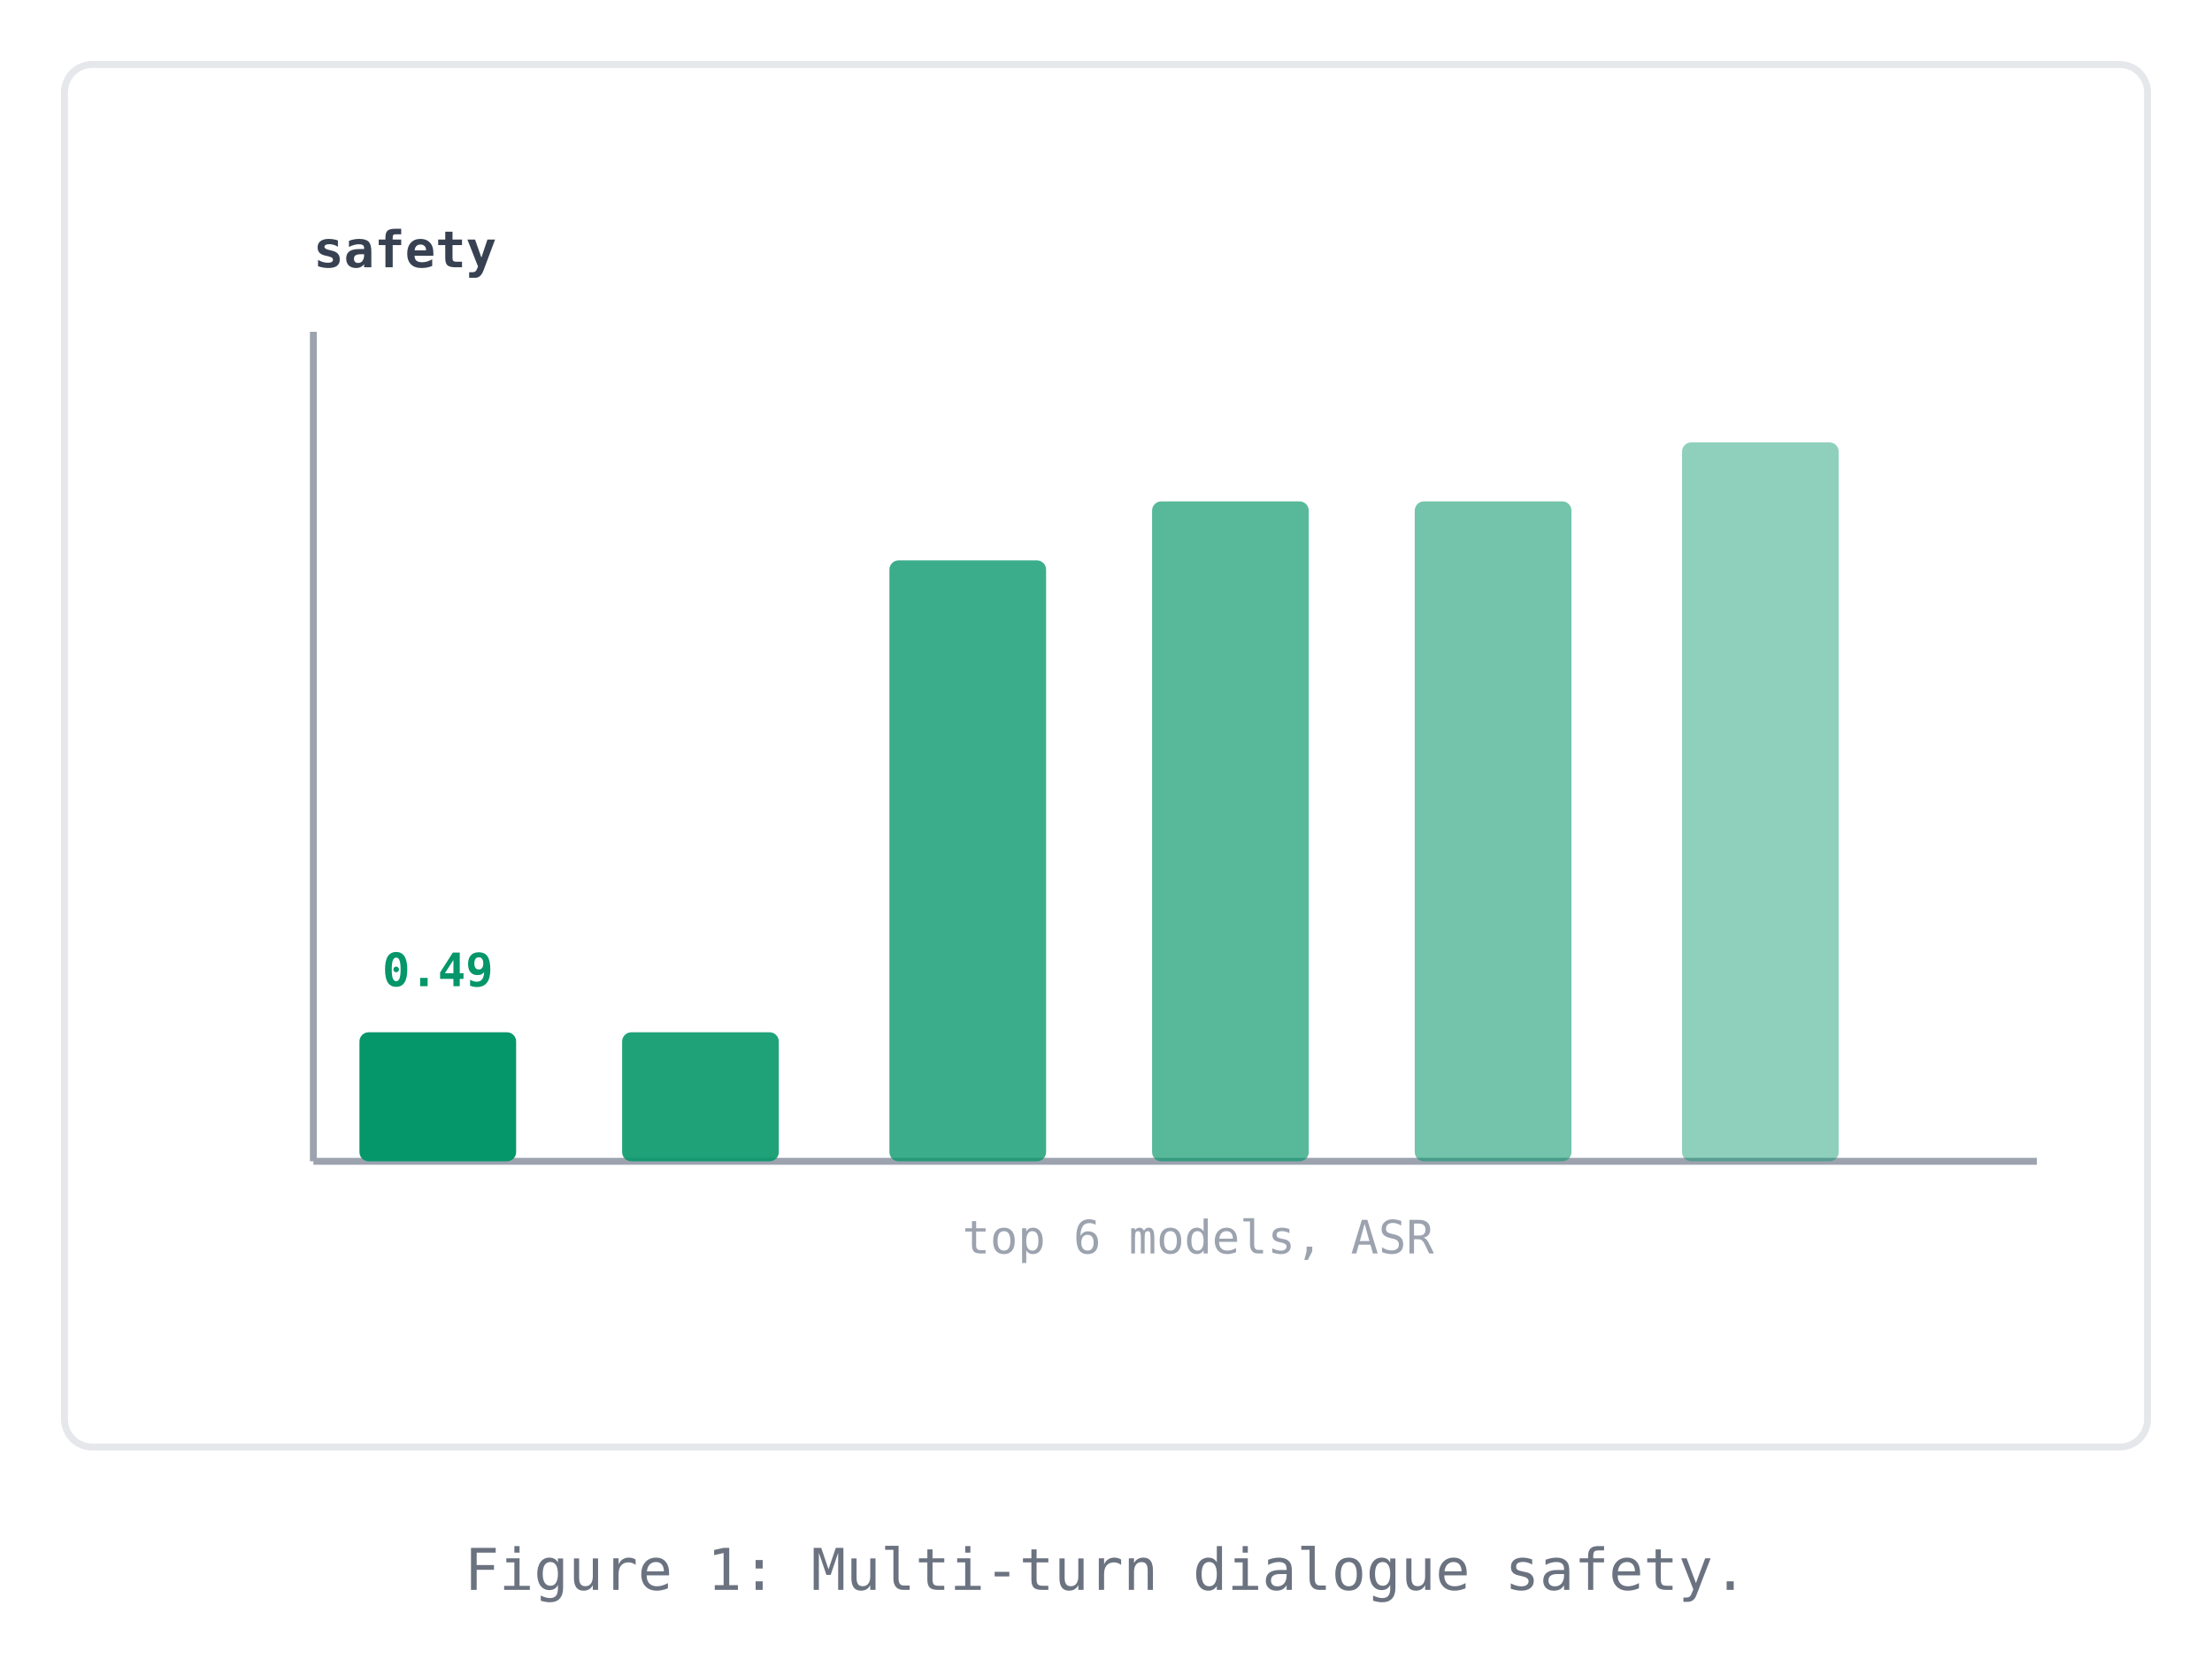
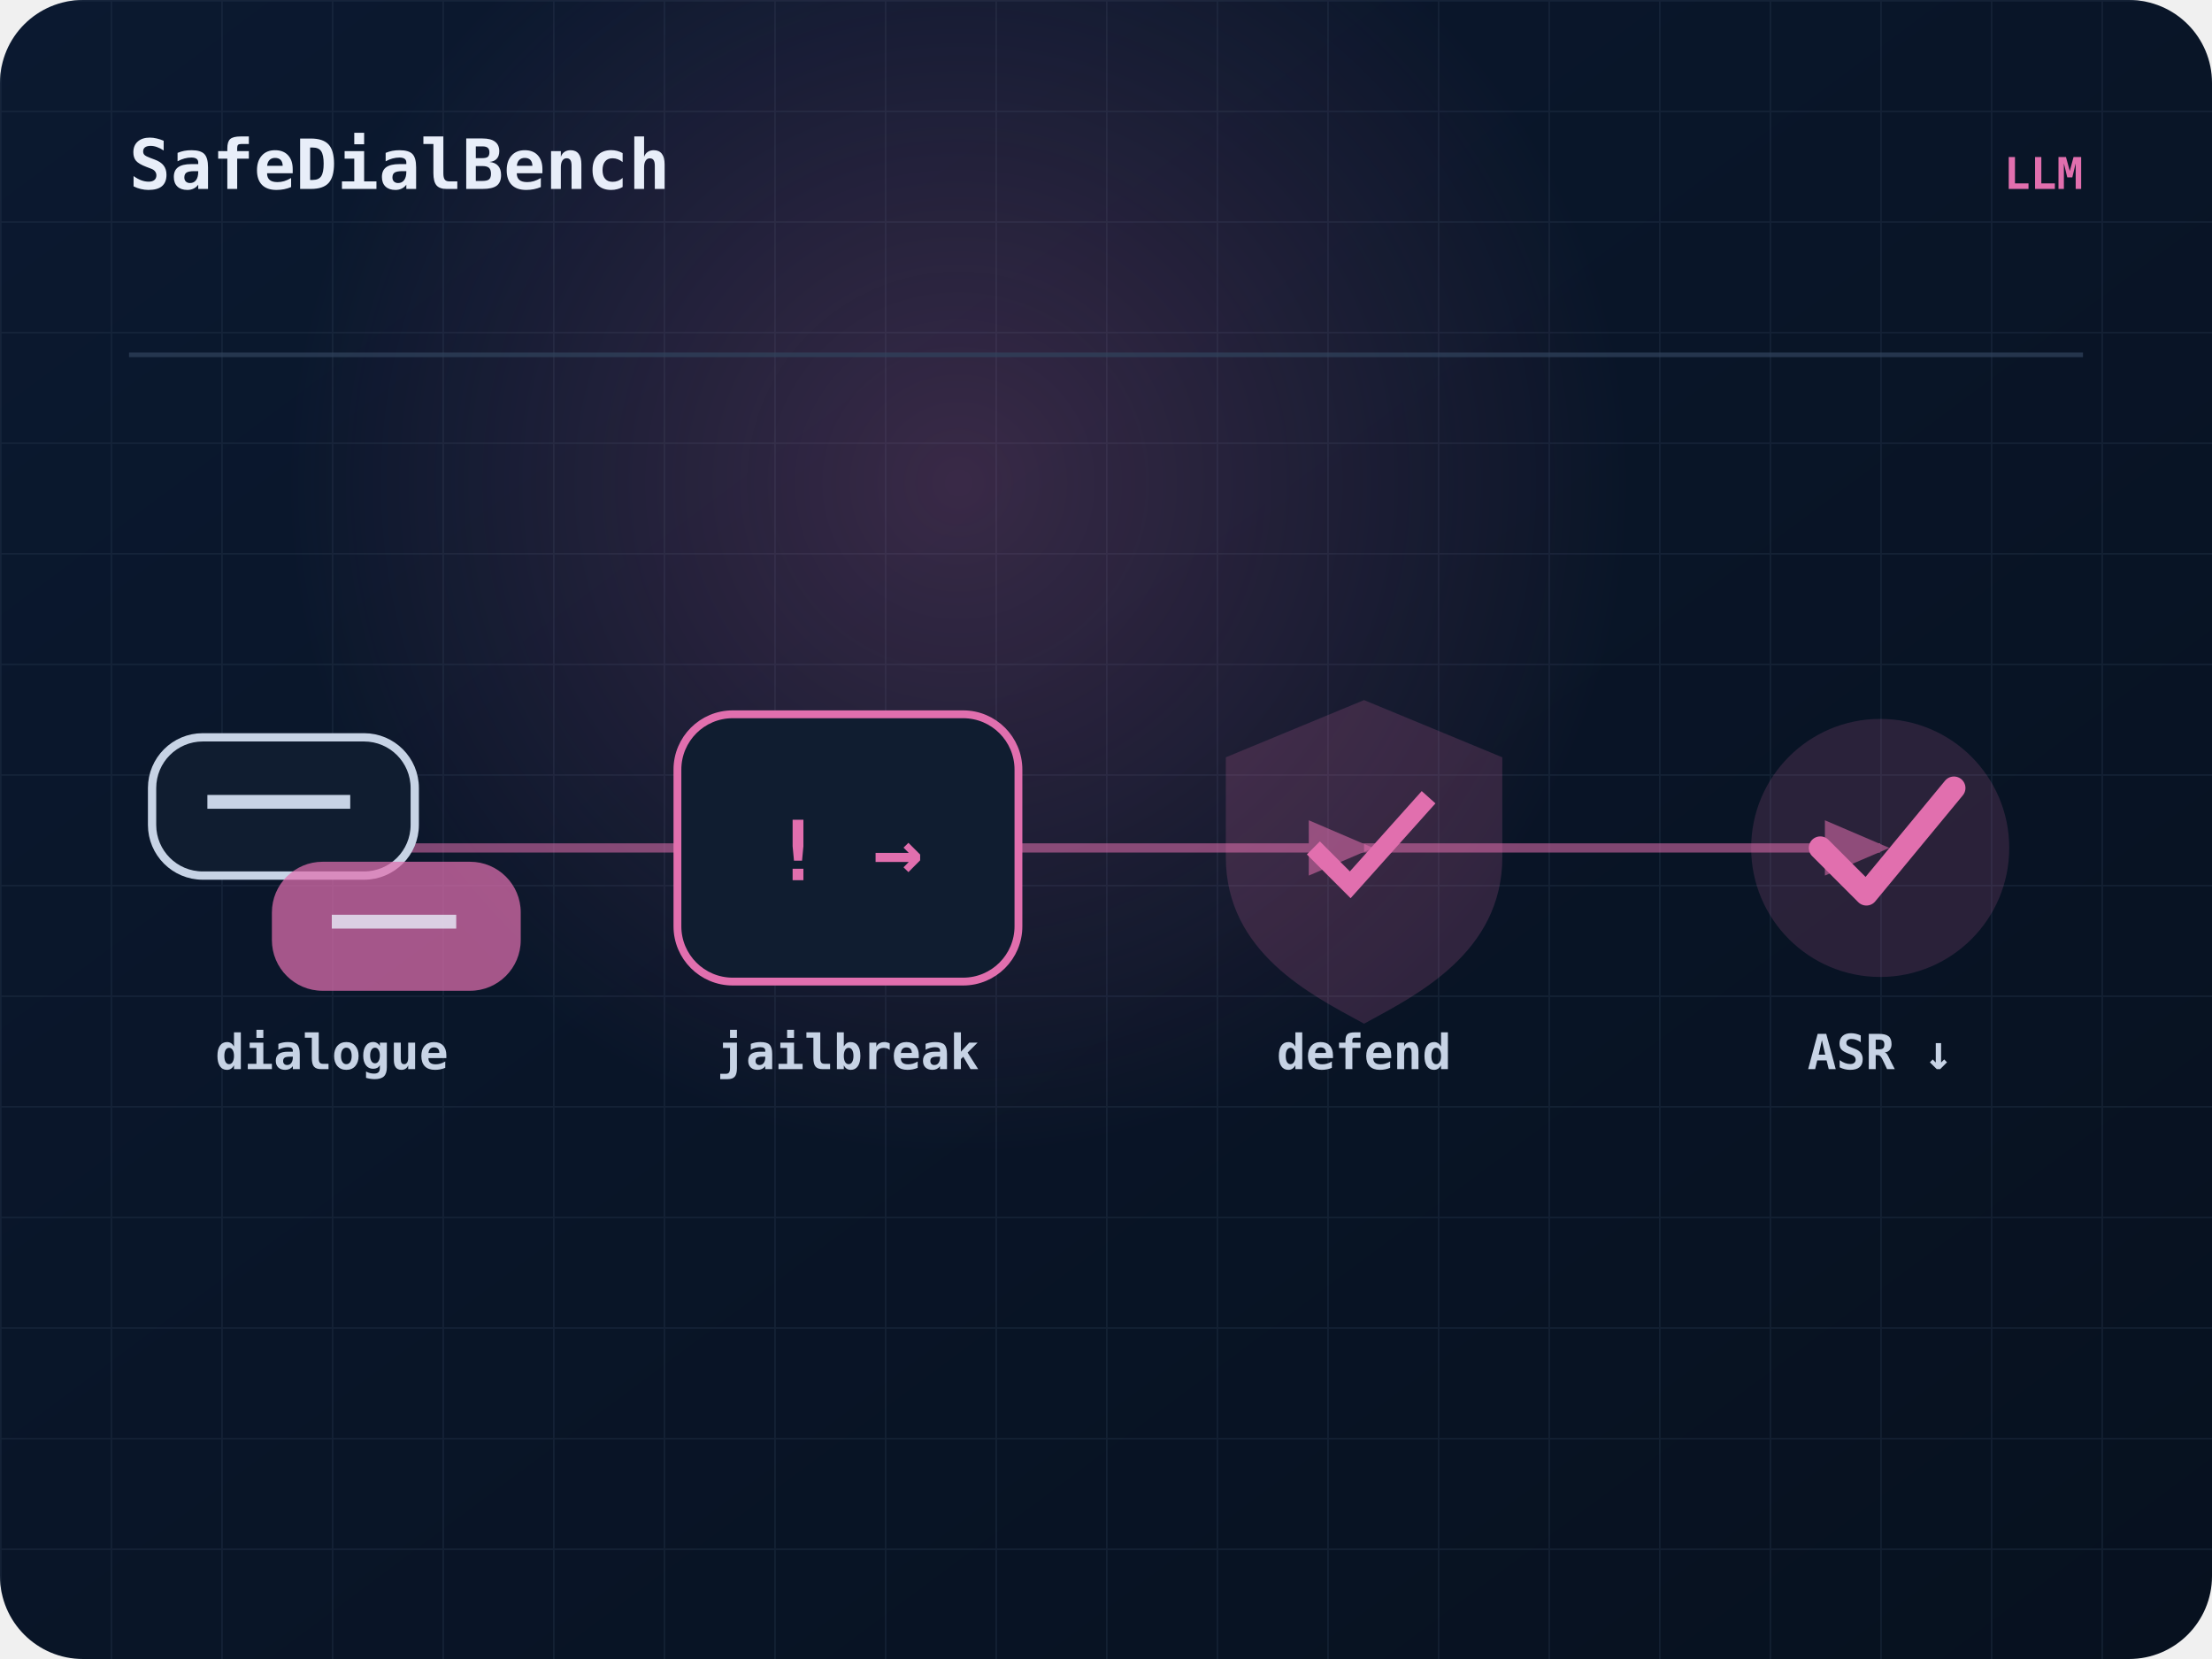
- <svg xmlns="http://www.w3.org/2000/svg" viewBox="0 0 480 360">
-   <rect width="480" height="360" fill="#ffffff" />
-   <rect x="14" y="14" width="452" height="300" fill="none" stroke="#e5e7eb" stroke-width="1.5" rx="6" />
-   <line x1="68" y1="72" x2="68" y2="252" stroke="#9ca3af" stroke-width="1.5" />
-   <line x1="68" y1="252" x2="442" y2="252" stroke="#9ca3af" stroke-width="1.5" />
-   <rect x="78" y="224.0" width="34" height="28.0" fill="#059669" opacity="1.00" rx="2" />
-   <rect x="135" y="224.0" width="34" height="28.0" fill="#059669" opacity="0.89" rx="2" />
-   <rect x="193" y="121.6" width="34" height="130.4" fill="#059669" opacity="0.78" rx="2" />
-   <rect x="250" y="108.8" width="34" height="143.2" fill="#059669" opacity="0.67" rx="2" />
-   <rect x="307" y="108.8" width="34" height="143.2" fill="#059669" opacity="0.56" rx="2" />
-   <rect x="365" y="96.0" width="34" height="156.0" fill="#059669" opacity="0.45" rx="2" />
-   <text x="95.0" y="214.0" text-anchor="middle" font-family="Menlo, Consolas, monospace" font-size="10" fill="#059669" font-weight="bold">0.49</text>
-   <text x="260.0" y="272" text-anchor="middle" font-family="Menlo, Consolas, monospace" font-size="10" fill="#9ca3af">top 6 models, ASR</text>
-   <text x="68" y="58" font-family="Menlo, Consolas, monospace" font-size="11" fill="#374151" font-weight="bold">safety</text>
-   <text x="240" y="345" text-anchor="middle" font-family="Menlo, Consolas, monospace" font-size="12.5" fill="#6b7280">Figure 1: Multi-turn dialogue safety.</text>
+ <svg xmlns="http://www.w3.org/2000/svg" viewBox="0 0 480 360" role="img" aria-labelledby="title desc">
+   <defs>
+     <linearGradient id="bg" x1="0" y1="0" x2="1" y2="1">
+       <stop stop-color="#0b1930" />
+       <stop offset="1" stop-color="#07111f" />
+     </linearGradient>
+     <radialGradient id="halo">
+       <stop stop-color="#e16fae" stop-opacity=".22" />
+       <stop offset="1" stop-color="#e16fae" stop-opacity="0" />
+     </radialGradient>
+     <pattern id="grid" width="24" height="24" patternUnits="userSpaceOnUse">
+       <path d="M 24 0 L 0 0 0 24" fill="none" stroke="#2b3b53" stroke-width=".7" opacity=".32" />
+     </pattern>
+     <marker id="arrow" markerWidth="8" markerHeight="8" refX="6" refY="3" orient="auto">
+       <path d="M0,0 L0,6 L7,3 z" fill="#e16fae" />
+     </marker>
+   </defs>
+   <rect width="480" height="360" rx="18" fill="url(#bg)" />
+   <rect width="480" height="360" rx="18" fill="url(#grid)" />
+   <circle cx="208" cy="105" r="145" fill="url(#halo)" />
+   <path d="M 28 77 H 452" stroke="#31435d" stroke-width="1" opacity=".7" />
+   <text x="28" y="41" text-anchor="start" font-family="IBM Plex Mono, Menlo, monospace" font-size="15" font-weight="700" fill="#e8eef9">SafeDialBench</text>
+   <text x="452" y="41" text-anchor="end" font-family="IBM Plex Mono, Menlo, monospace" font-size="9.5" font-weight="700" fill="#e16fae">LLM</text>
+   <path d="M 72.0 184 L 184.0 184" fill="none" stroke="#e16fae" stroke-width="2" opacity=".55" marker-end="url(#arrow)" />
+   <path d="M 184.0 184 L 296.0 184" fill="none" stroke="#e16fae" stroke-width="2" opacity=".55" marker-end="url(#arrow)" />
+   <path d="M 296.0 184 L 408.0 184" fill="none" stroke="#e16fae" stroke-width="2" opacity=".55" marker-end="url(#arrow)" />
+   <rect x="33.0" y="160" width="57" height="30" rx="11" fill="#101d30" stroke="#c7d3e5" stroke-width="1.8" />
+   <rect x="59.0" y="187" width="54" height="28" rx="11" fill="#e16fae" opacity=".72" />
+   <line x1="45.0" y1="174" x2="76.0" y2="174" stroke="#c7d3e5" stroke-width="3" />
+   <line x1="72.0" y1="200" x2="99.0" y2="200" stroke="#e8eef9" stroke-width="3" opacity=".8" />
+   <text x="72.0" y="232" text-anchor="middle" font-family="IBM Plex Mono, Menlo, monospace" font-size="10.5" font-weight="600" fill="#c7d3e5">dialogue</text>
+   <rect x="147" y="155" width="74" height="58" rx="12" fill="#101d30" stroke="#e16fae" stroke-width="1.7" />
+   <text x="184.0" y="191" text-anchor="middle" font-family="IBM Plex Mono, Menlo, monospace" font-size="18" font-weight="700" fill="#e16fae">! →</text>
+   <text x="184.0" y="232" text-anchor="middle" font-family="IBM Plex Mono, Menlo, monospace" font-size="10.5" font-weight="600" fill="#c7d3e5">jailbreak</text>
+   <path d="M 296.0 153 L 325.0 165 V 186 C 325.0 206 307.0 215 296.0 221 C 285.0 215 267.0 206 267.0 186 V 165 Z" fill="#e16fae" opacity=".18" stroke="#e16fae" stroke-width="2" />
+   <path d="M 285.0 184 L 293.0 192 L 310.0 173" fill="none" stroke="#e16fae" stroke-width="4" />
+   <text x="296.0" y="232" text-anchor="middle" font-family="IBM Plex Mono, Menlo, monospace" font-size="10.5" font-weight="600" fill="#c7d3e5">defend</text>
+   <circle cx="408.0" cy="184" r="27" fill="#e16fae" opacity=".16" stroke="#e16fae" stroke-width="2" />
+   <path d="M 395.0 184 L 405.0 194 L 424.0 171" fill="none" stroke="#e16fae" stroke-width="5" stroke-linecap="round" stroke-linejoin="round" />
+   <text x="408.0" y="232" text-anchor="middle" font-family="IBM Plex Mono, Menlo, monospace" font-size="10.5" font-weight="600" fill="#c7d3e5">ASR ↓</text>
</svg>
